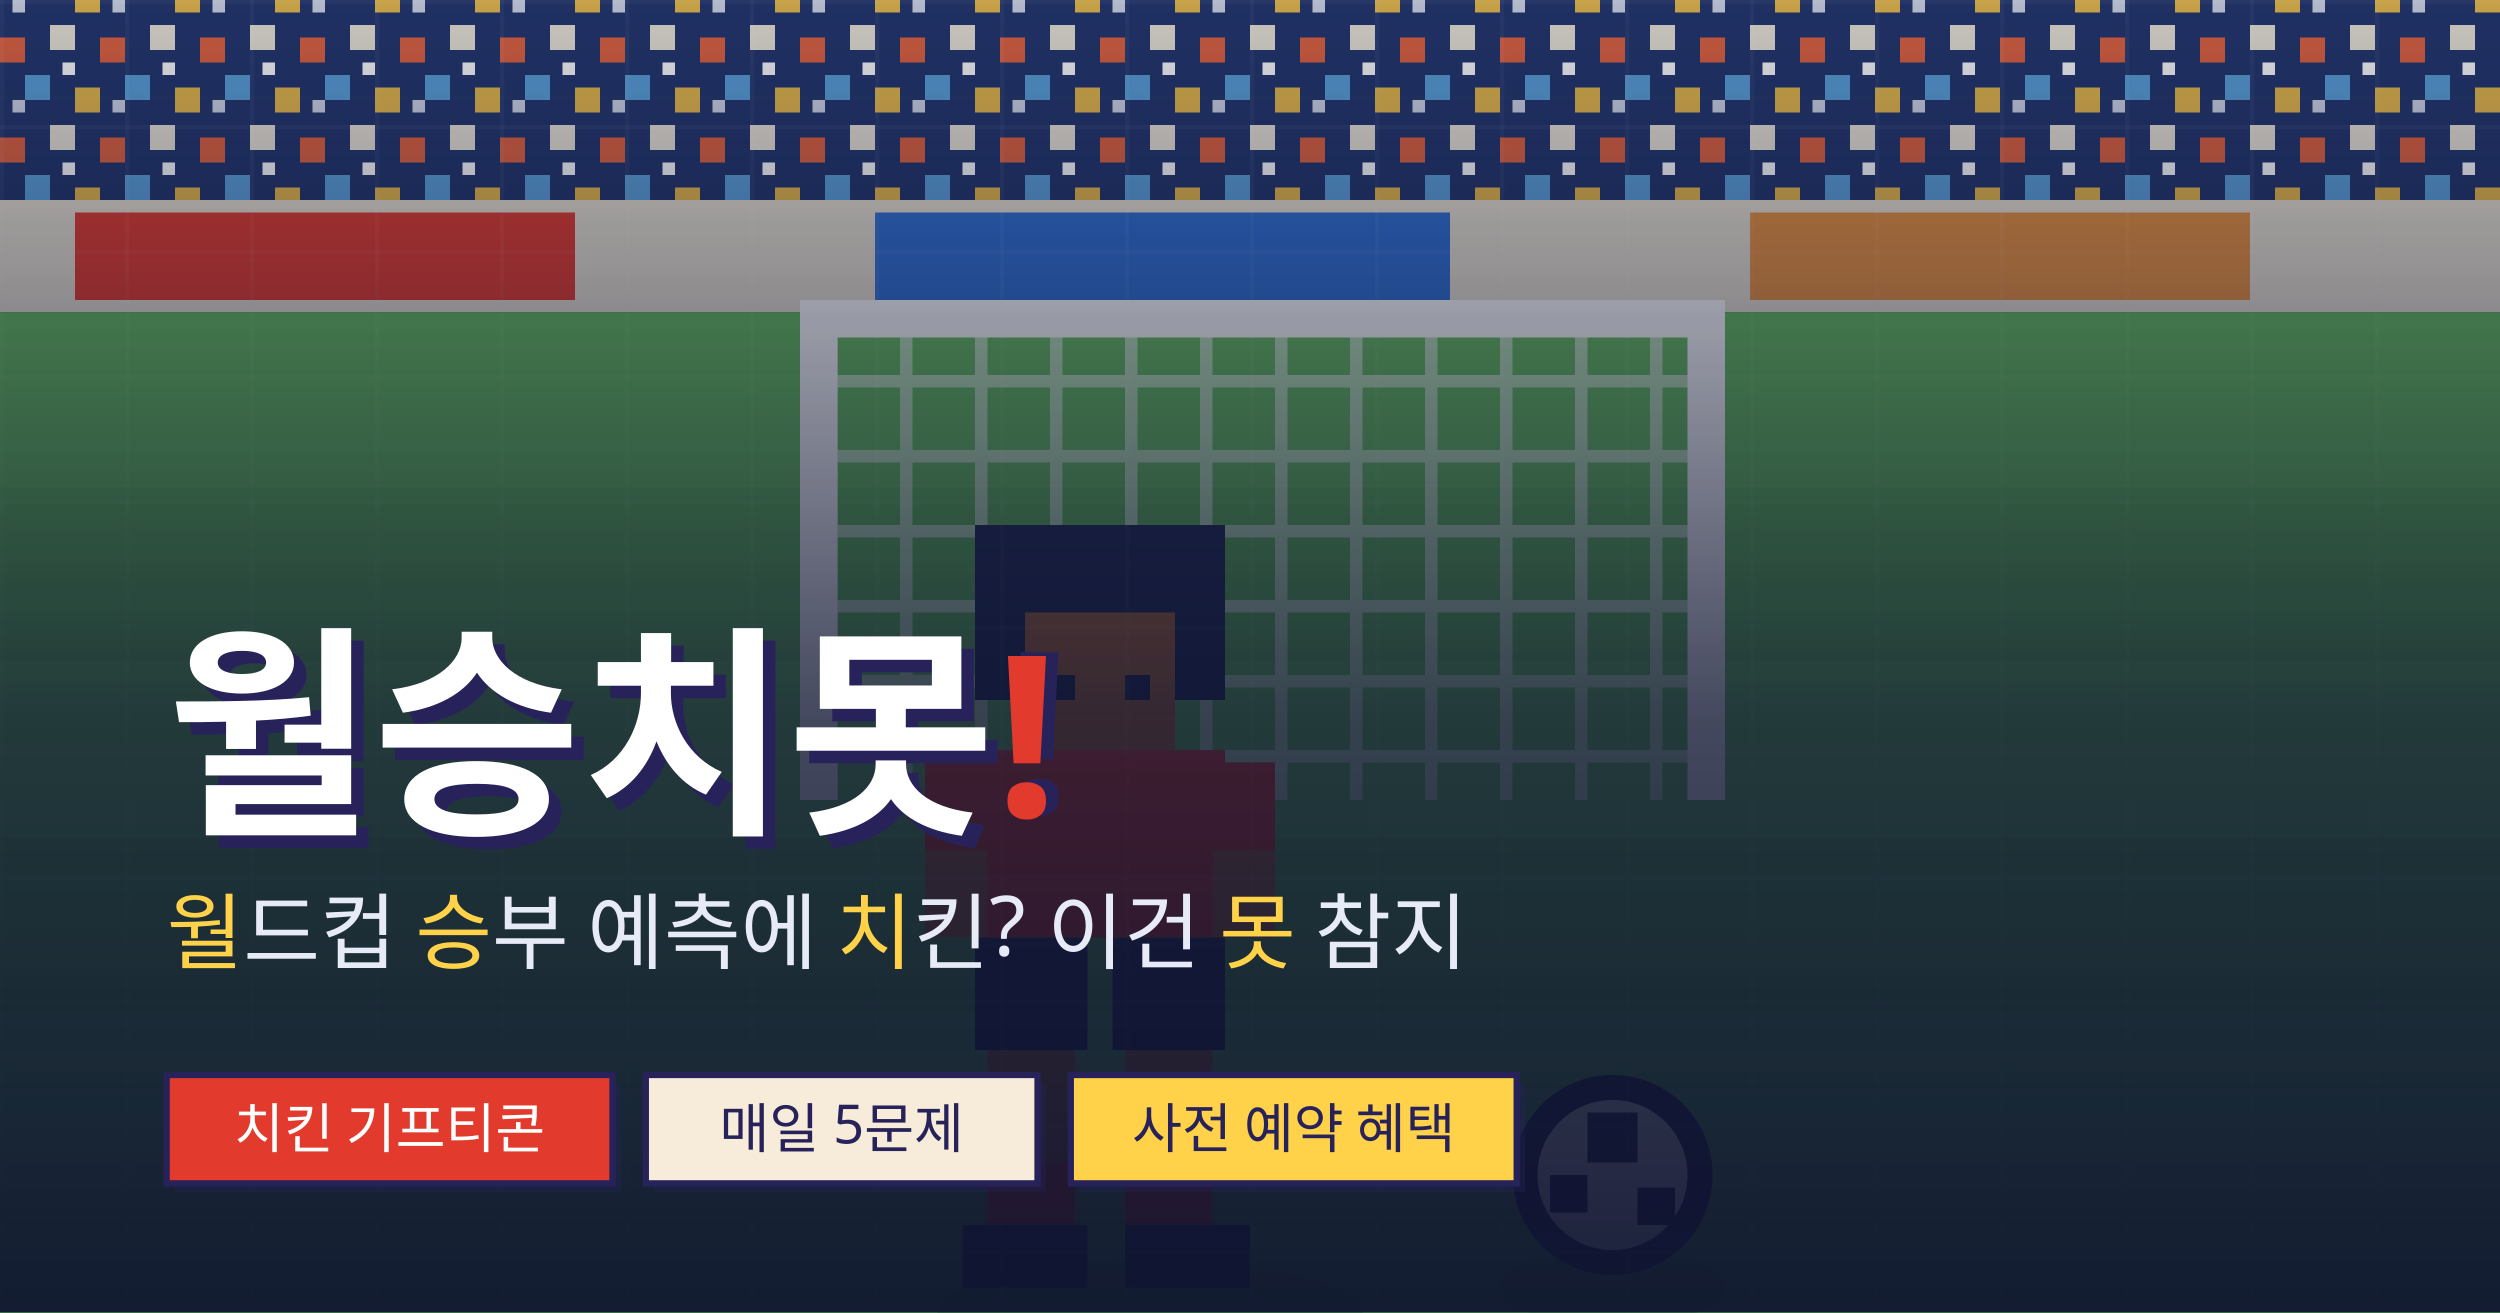
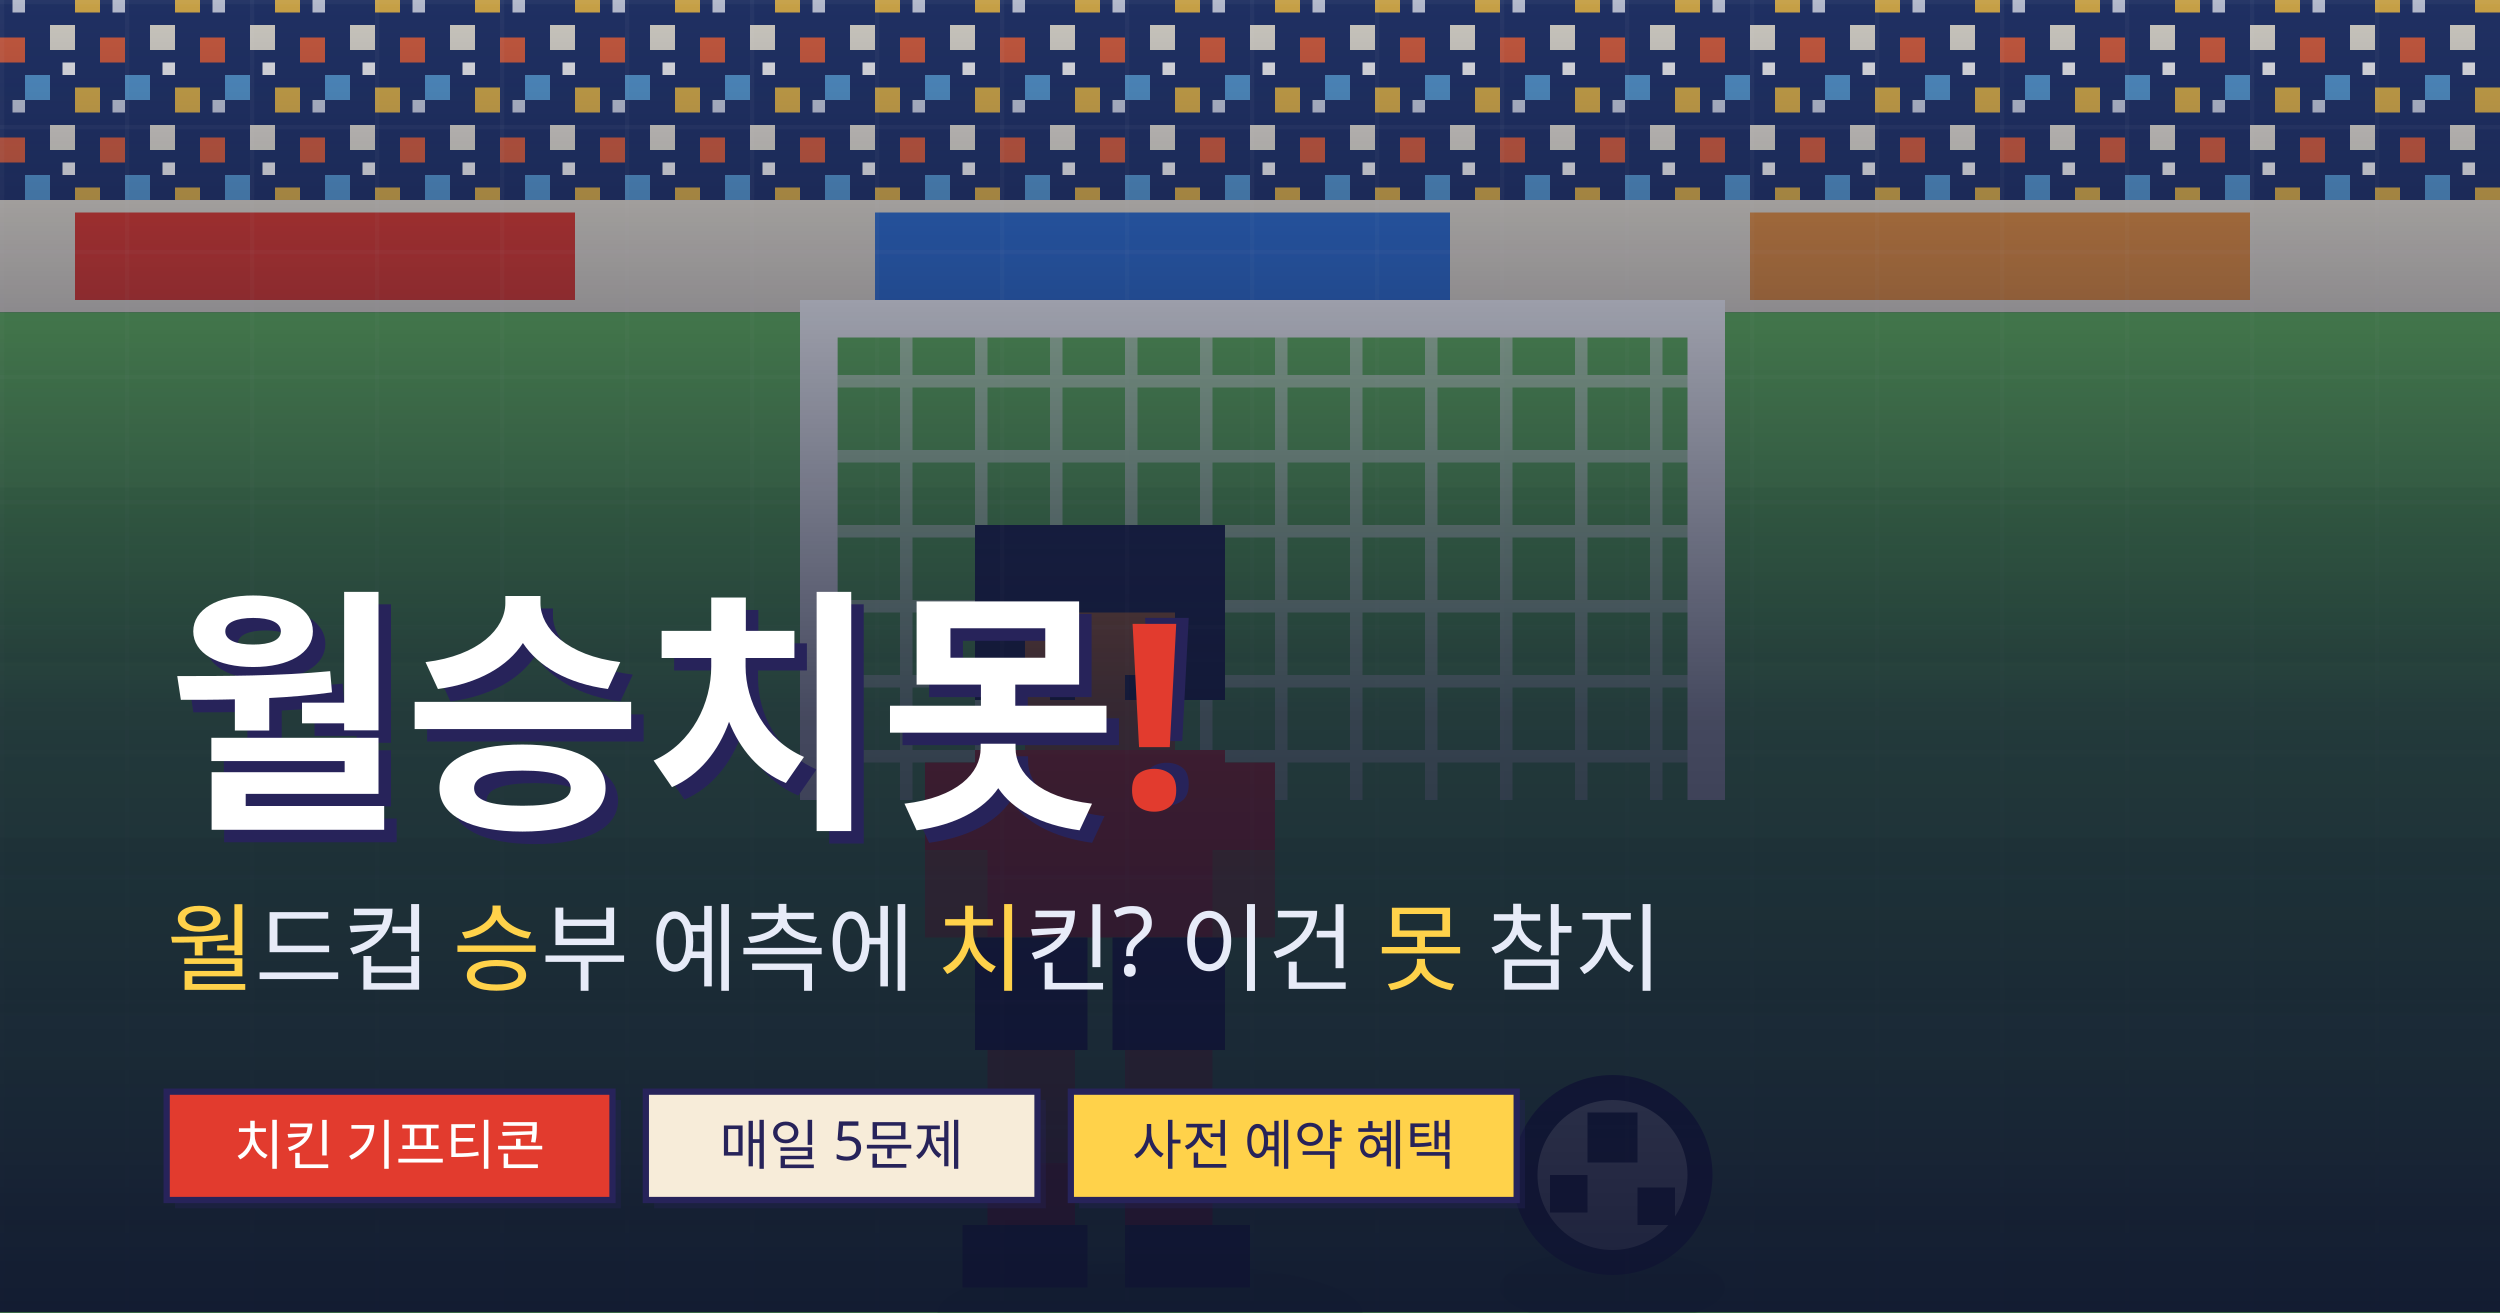
<svg xmlns="http://www.w3.org/2000/svg" width="1200" height="630" viewBox="0 0 1200 630">
  <defs>
    <pattern id="crowd" width="8" height="8" patternUnits="userSpaceOnUse">
      <rect width="8" height="8" fill="#22356b" />
      <rect x="0" y="1" width="2" height="2" fill="#e0623f" />
      <rect x="4" y="0" width="2" height="2" fill="#e9e4d6" />
      <rect x="2" y="4" width="2" height="2" fill="#5aa0d8" />
      <rect x="6" y="5" width="2" height="2" fill="#e7b94a" />
      <rect x="5" y="3" width="1" height="1" fill="#ffffff" />
      <rect x="1" y="6" width="1" height="1" fill="#cfd6e6" />
    </pattern>
    <pattern id="net" width="6" height="6" patternUnits="userSpaceOnUse">
      <rect width="6" height="6" fill="none" />
      <rect x="0" y="0" width="6" height="1" fill="#ffffff" />
      <rect x="0" y="0" width="1" height="6" fill="#ffffff" />
    </pattern>
    <pattern id="grid" width="60" height="60" patternUnits="userSpaceOnUse">
      <rect width="60" height="2" fill="#ffffff" opacity="0.04" />
      <rect width="2" height="60" fill="#ffffff" opacity="0.04" />
    </pattern>
    <linearGradient id="scrim" x1="0" y1="0" x2="0" y2="1">
      <stop offset="0%" stop-color="#0f1430" stop-opacity="0.15" />
      <stop offset="55%" stop-color="#0f1430" stop-opacity="0.78" />
      <stop offset="100%" stop-color="#0f1430" stop-opacity="0.95" />
    </linearGradient>
  </defs>
  <rect width="1200" height="630" fill="#0f1430" />
  <g transform="translate(0,-180) scale(6)">
    <rect x="0" y="0" width="200" height="46" fill="url(#crowd)" />
    <rect x="0" y="46" width="200" height="9" fill="#e7e0d0" />
    <rect x="6" y="47" width="40" height="7" fill="#e23b2e" />
    <rect x="70" y="47" width="46" height="7" fill="#2f6fd0" />
    <rect x="140" y="47" width="40" height="7" fill="#e7913f" />
    <rect x="0" y="55" width="200" height="110" fill="#5fb457" />
    <rect x="0" y="55" width="200" height="14" fill="#67bd5e" />
    <rect x="0" y="83" width="200" height="14" fill="#67bd5e" />
    <rect x="0" y="111" width="200" height="14" fill="#67bd5e" />
    <rect x="0" y="139" width="200" height="14" fill="#67bd5e" />
    <rect x="64" y="56" width="74" height="38" fill="url(#net)" opacity="0.55" />
    <rect x="64" y="54" width="74" height="3" fill="#ffffff" />
    <rect x="64" y="54" width="3" height="40" fill="#ffffff" />
    <rect x="135" y="54" width="3" height="40" fill="#ffffff" />
    <ellipse cx="92" cy="135" rx="17" ry="4" fill="#1c5a1f" opacity="0.22" />
    <ellipse cx="129" cy="133" rx="9" ry="3" fill="#1c5a1f" opacity="0.22" />
    <g transform="translate(121,116)">
      <rect x="1" y="1" width="14" height="14" rx="7" fill="#ffffff" stroke="#20264f" stroke-width="2" />
      <rect x="6" y="3" width="4" height="4" fill="#20264f" />
      <rect x="3" y="8" width="3" height="3" fill="#20264f" />
      <rect x="10" y="9" width="3" height="3" fill="#20264f" />
    </g>
    <g transform="translate(74,72)">
      <rect x="4" y="0" width="20" height="8" fill="#1f2a52" />
      <rect x="4" y="8" width="4" height="6" fill="#1f2a52" />
      <rect x="20" y="8" width="4" height="6" fill="#1f2a52" />
      <rect x="8" y="7" width="12" height="11" fill="#b56b39" />
      <rect x="10" y="12" width="2" height="2" fill="#20264f" />
      <rect x="16" y="12" width="2" height="2" fill="#20264f" />
      <rect x="4" y="18" width="20" height="15" fill="#e23b2e" />
      <rect x="0" y="19" width="5" height="7" fill="#e23b2e" />
      <rect x="23" y="19" width="5" height="7" fill="#e23b2e" />
      <rect x="0" y="26" width="5" height="7" fill="#b56b39" />
      <rect x="23" y="26" width="5" height="7" fill="#b56b39" />
      <rect x="4" y="33" width="9" height="9" fill="#1f2a52" />
      <rect x="15" y="33" width="9" height="9" fill="#1f2a52" />
      <rect x="5" y="42" width="7" height="9" fill="#b56b39" />
      <rect x="16" y="42" width="7" height="9" fill="#b56b39" />
      <rect x="5" y="51" width="7" height="5" fill="#e23b2e" />
      <rect x="16" y="51" width="7" height="5" fill="#e23b2e" />
      <rect x="3" y="56" width="10" height="5" fill="#20264f" />
      <rect x="16" y="56" width="10" height="5" fill="#20264f" />
    </g>
  </g>
  <rect width="1200" height="630" fill="url(#grid)" />
  <rect width="1200" height="630" fill="url(#scrim)" />
-   <text x="86" y="398" font-family="Galmuri11" font-weight="bold" font-size="108" fill="#27235a">월승치못!</text>
-   <text x="80" y="392" font-family="Galmuri11" font-weight="bold" font-size="108" fill="#ffffff">월승치못<tspan fill="#e23b2e">!</tspan>
+   <text x="86" y="394" font-family="Galmuri11" font-weight="bold" font-size="124" fill="#27235a">월승치못!</text>
+   <text x="80" y="388" font-family="Galmuri11" font-weight="bold" font-size="124" fill="#ffffff">월승치못<tspan fill="#e23b2e">!</tspan>
  </text>
-   <text x="80" y="462" font-family="Galmuri11" font-size="40" fill="#e7ebf8">
+   <text x="80" y="472" font-family="Galmuri11" font-size="46" fill="#e7ebf8">
    <tspan fill="#ffd24a">월</tspan>드컵 <tspan fill="#ffd24a">승</tspan>부 예측에 <tspan fill="#ffd24a">치</tspan>킨? 이건 <tspan fill="#ffd24a">못</tspan> 참지</text>
-   <rect x="84" y="520" width="214" height="52" fill="rgba(39,35,90,0.35)" />
-   <rect x="80" y="516" width="214" height="52" fill="#e23b2e" stroke="#27235a" stroke-width="3" />
-   <text x="187" y="551" font-family="Galmuri11" font-size="26" fill="#ffffff" text-anchor="middle">치킨 기프티콘</text>
-   <rect x="314" y="520" width="188" height="52" fill="rgba(39,35,90,0.35)" />
-   <rect x="310" y="516" width="188" height="52" fill="#f7ecd9" stroke="#27235a" stroke-width="3" />
-   <text x="404" y="551" font-family="Galmuri11" font-size="26" fill="#27235a" text-anchor="middle">매일 5문제</text>
-   <rect x="518" y="520" width="214" height="52" fill="rgba(39,35,90,0.35)" />
-   <rect x="514" y="516" width="214" height="52" fill="#ffd24a" stroke="#27235a" stroke-width="3" />
-   <text x="621" y="551" font-family="Galmuri11" font-size="26" fill="#27235a" text-anchor="middle">사전 예약 혜택</text>
+   <rect x="84" y="528" width="214" height="52" fill="rgba(39,35,90,0.35)" />
+   <rect x="80" y="524" width="214" height="52" fill="#e23b2e" stroke="#27235a" stroke-width="3" />
+   <text x="187" y="559" font-family="Galmuri11" font-size="26" fill="#ffffff" text-anchor="middle">치킨 기프티콘</text>
+   <rect x="314" y="528" width="188" height="52" fill="rgba(39,35,90,0.35)" />
+   <rect x="310" y="524" width="188" height="52" fill="#f7ecd9" stroke="#27235a" stroke-width="3" />
+   <text x="404" y="559" font-family="Galmuri11" font-size="26" fill="#27235a" text-anchor="middle">매일 5문제</text>
+   <rect x="518" y="528" width="214" height="52" fill="rgba(39,35,90,0.35)" />
+   <rect x="514" y="524" width="214" height="52" fill="#ffd24a" stroke="#27235a" stroke-width="3" />
+   <text x="621" y="559" font-family="Galmuri11" font-size="26" fill="#27235a" text-anchor="middle">사전 예약 혜택</text>
</svg>
